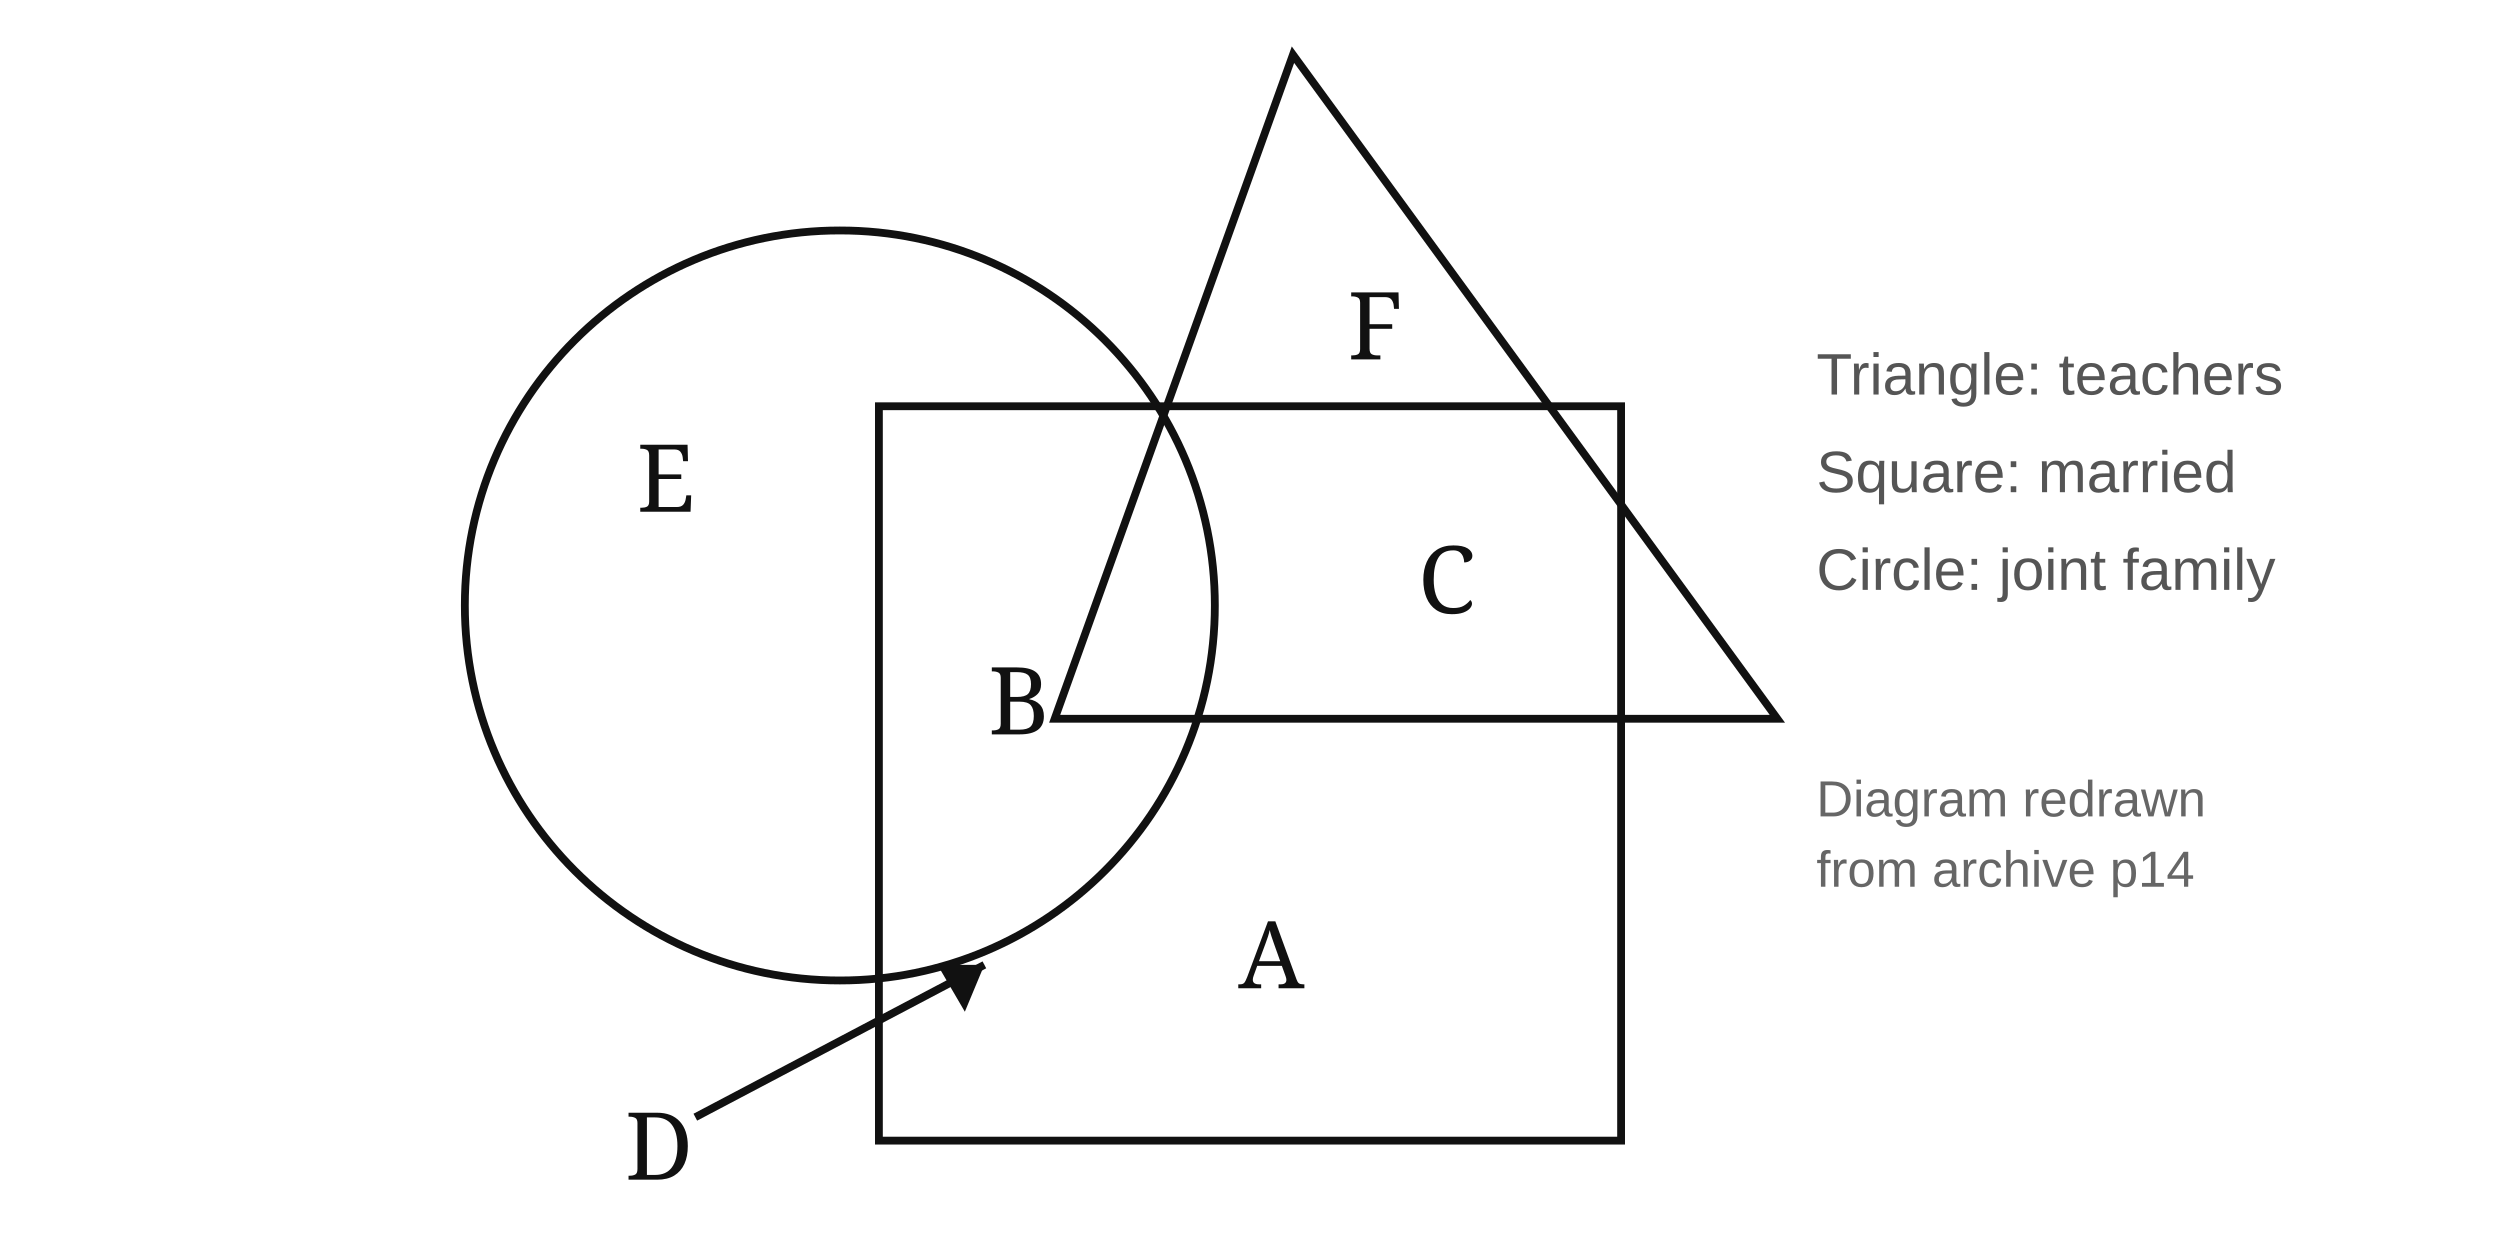
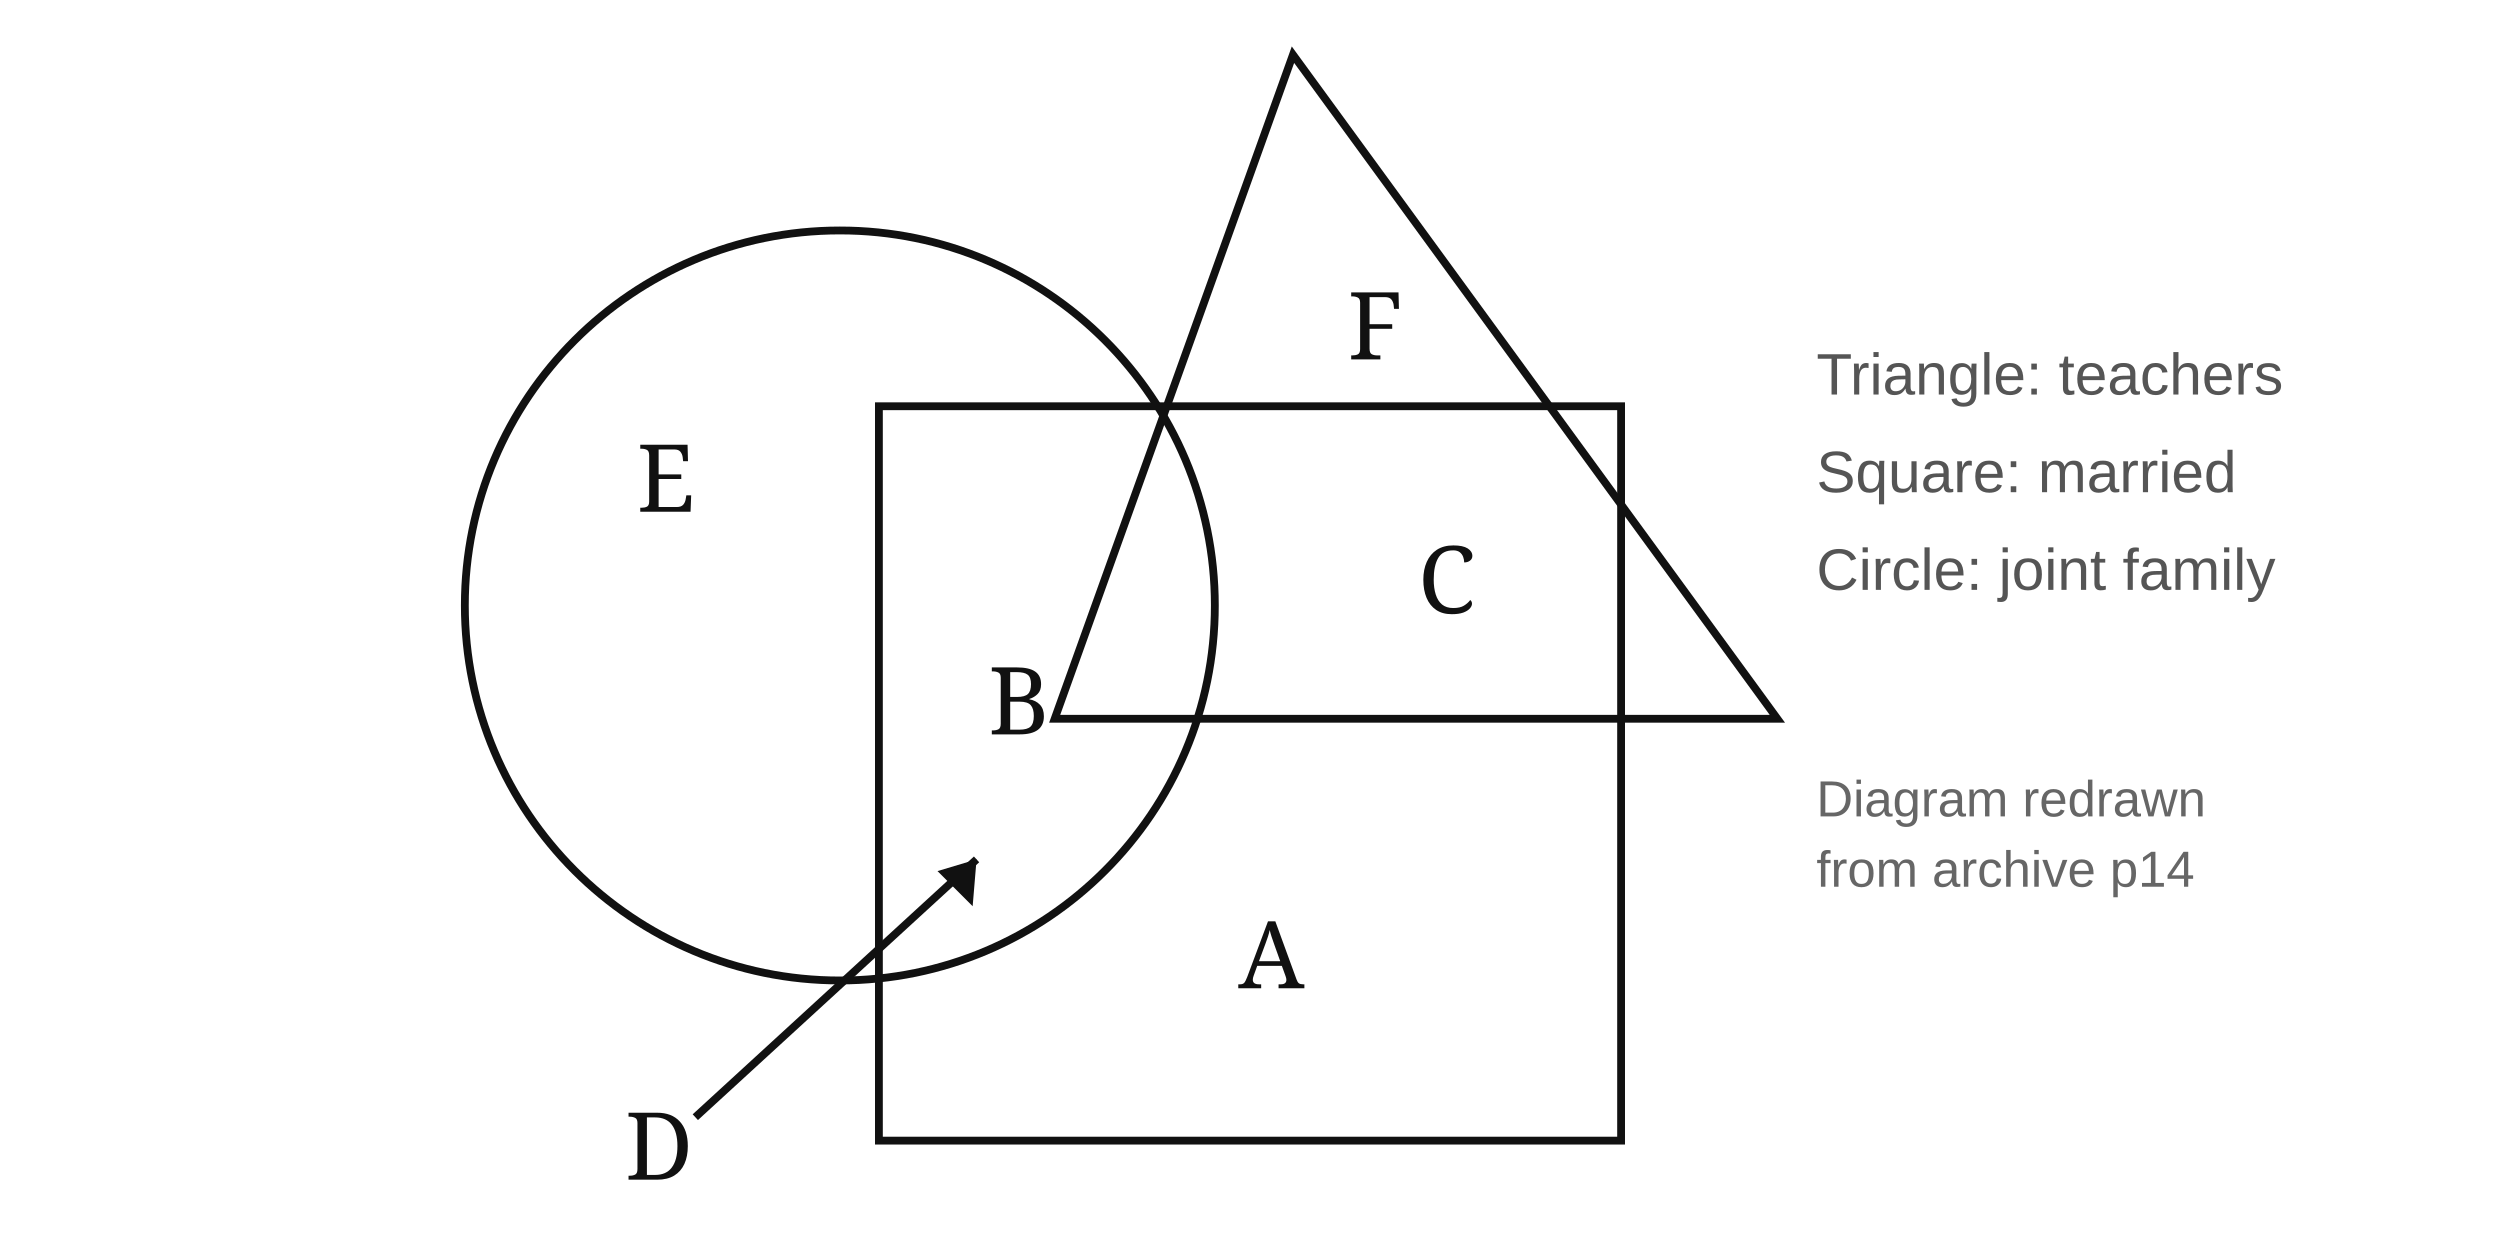
<svg xmlns="http://www.w3.org/2000/svg" viewBox="0 0 640 320" role="img" aria-labelledby="title desc">
  <rect width="640" height="320" fill="#fff" />
  <g fill="none" stroke="#111" stroke-width="2">
    <circle cx="215" cy="155" r="96" />
    <rect x="225" y="104" width="190" height="188" />
    <path d="M331 14 L455 184 H270 Z" />
  </g>
  <g fill="#111" font-family="Georgia,serif" font-size="24">
    <text x="163" y="131">E</text>
    <text x="345" y="92">F</text>
    <text x="363" y="157">C</text>
    <text x="317" y="253">A</text>
    <text x="253" y="188">B</text>
    <text x="160" y="302">D</text>
  </g>
-   <path d="M178 286 L252 247" stroke="#111" stroke-width="2" fill="none" />
-   <path d="M252 247 l-12 0 l7 12 z" fill="#111" />
+   <path d="M178 286 L250 220" stroke="#111" stroke-width="2" fill="none" />
+   <path d="M250 220 l-10 3 l9 9 z" fill="#111" />
  <text x="465" y="101" fill="#555" font-family="Arial,sans-serif" font-size="15">Triangle: teachers</text>
  <text x="465" y="126" fill="#555" font-family="Arial,sans-serif" font-size="15">Square: married</text>
  <text x="465" y="151" fill="#555" font-family="Arial,sans-serif" font-size="15">Circle: joint family</text>
  <text x="465" y="209" fill="#666" font-family="Arial,sans-serif" font-size="13">Diagram redrawn</text>
  <text x="465" y="227" fill="#666" font-family="Arial,sans-serif" font-size="13">from archive p14</text>
</svg>
